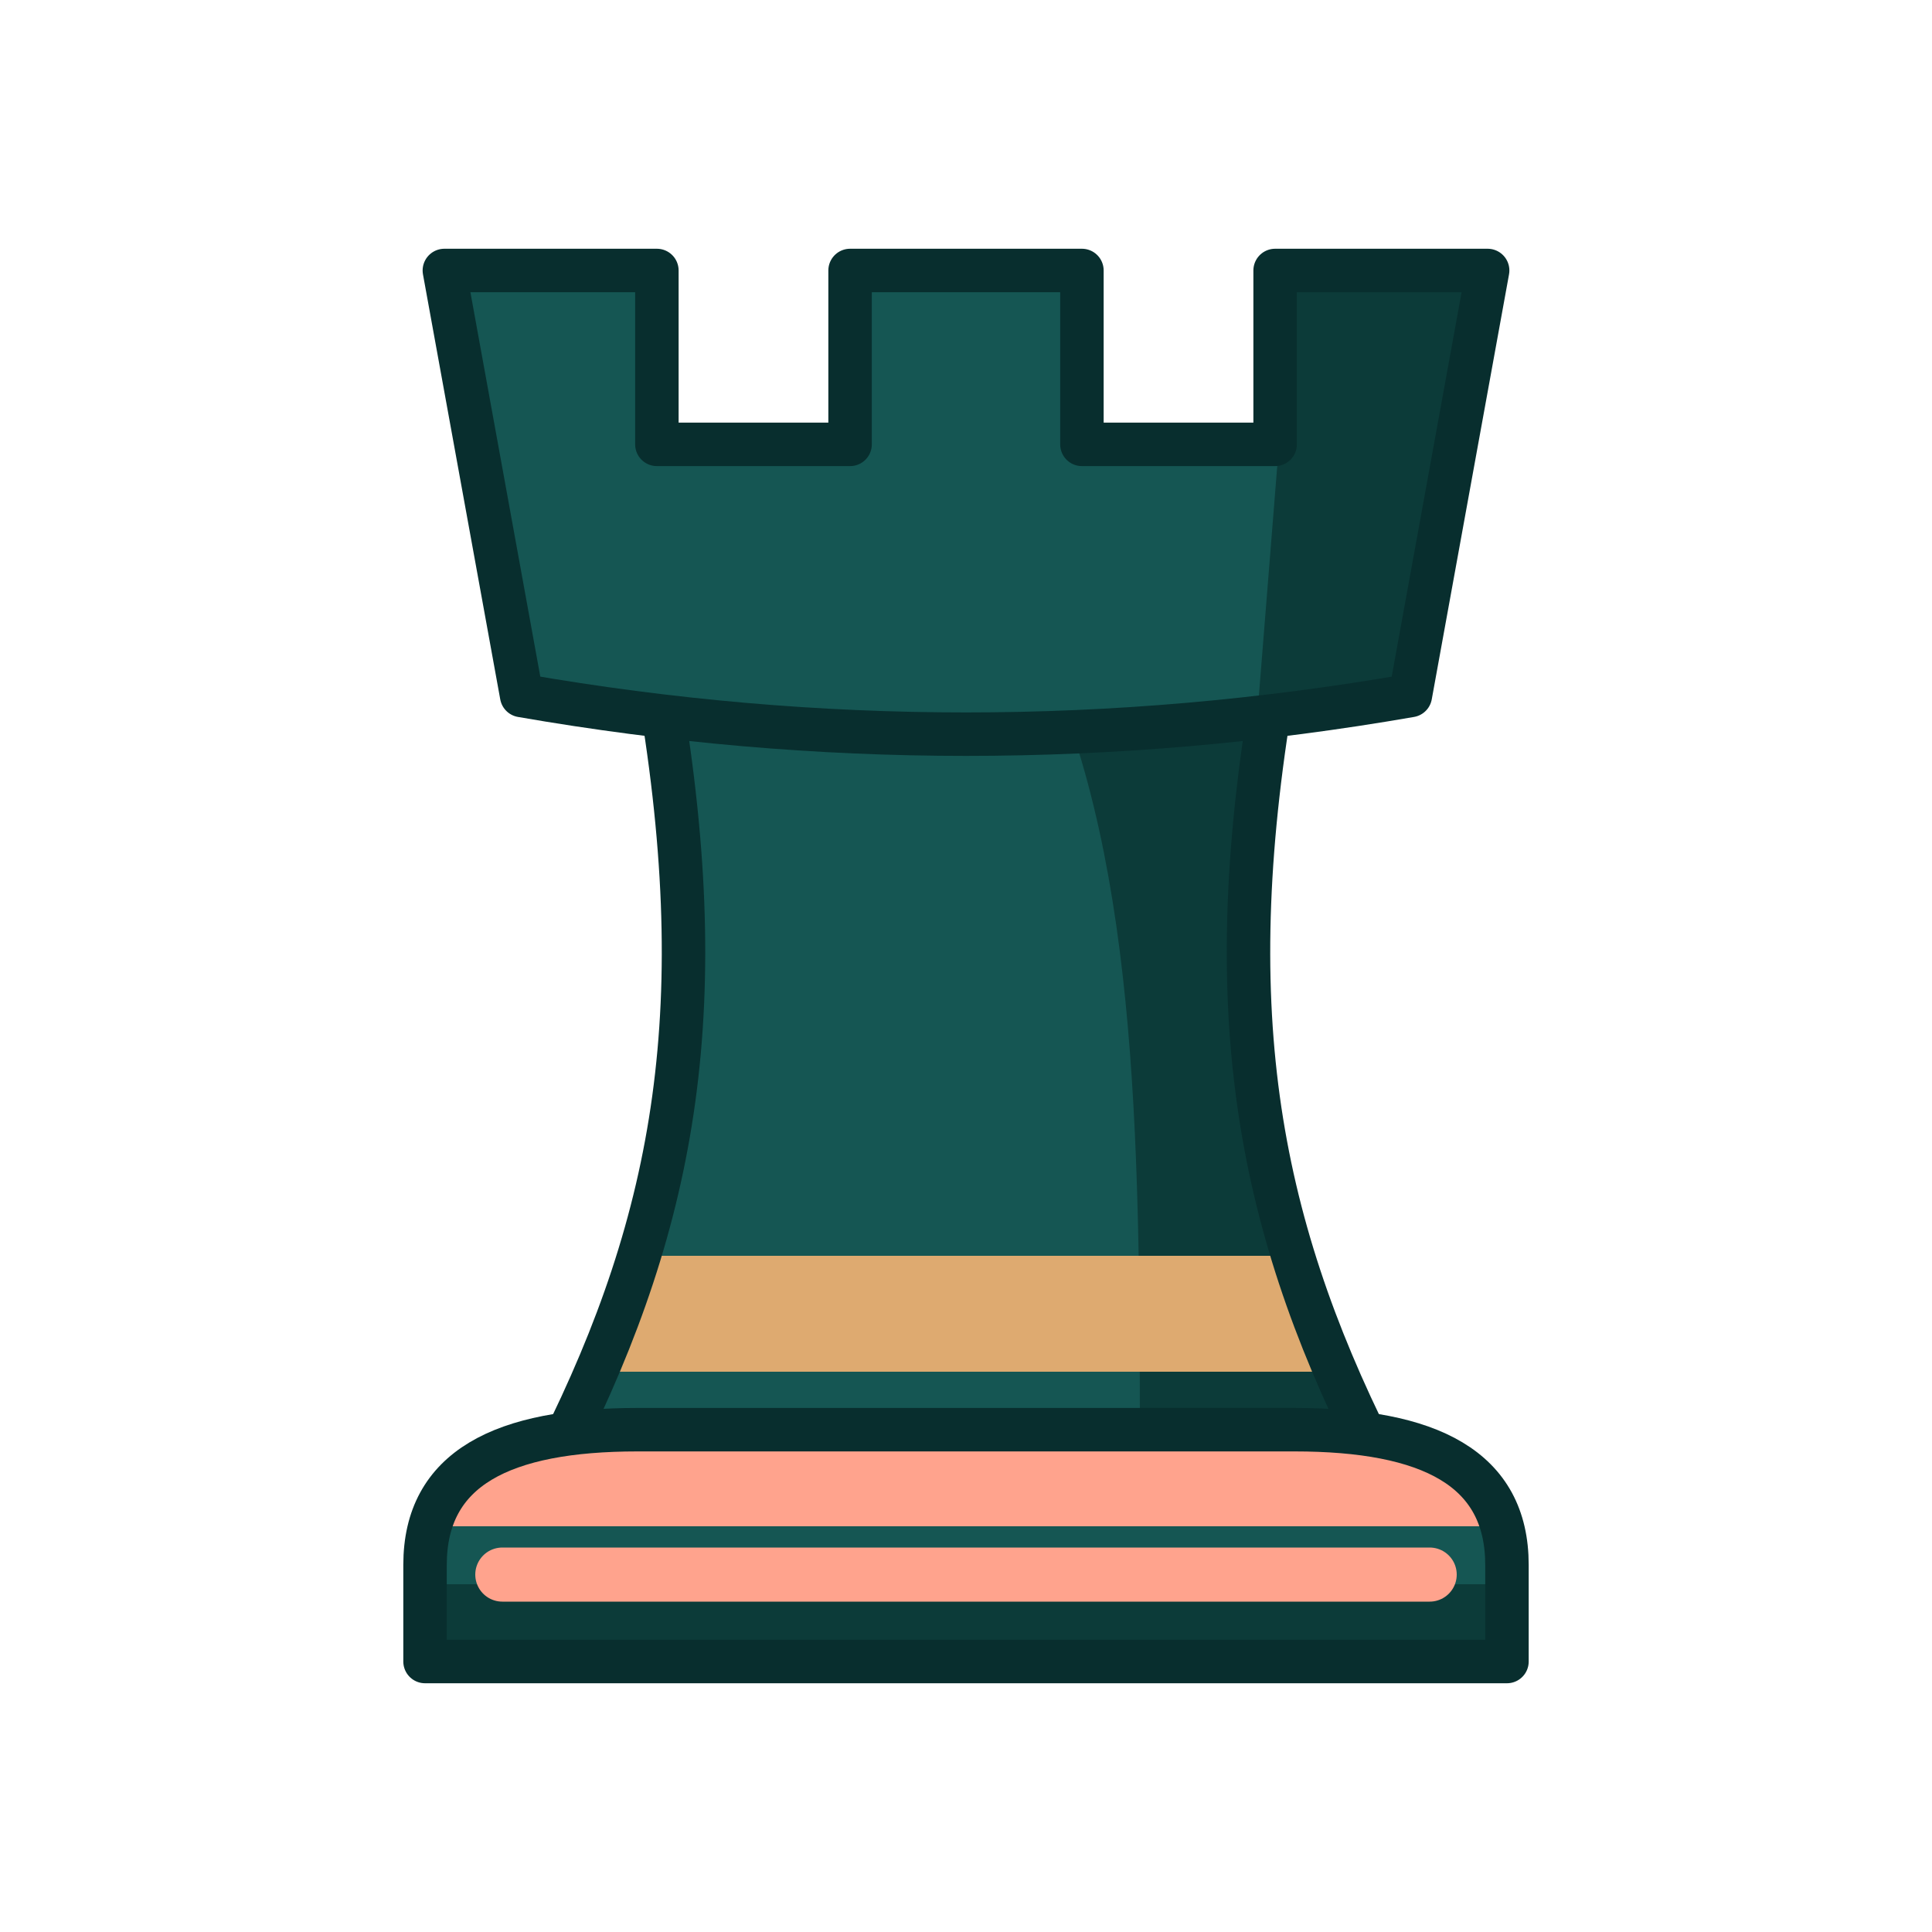
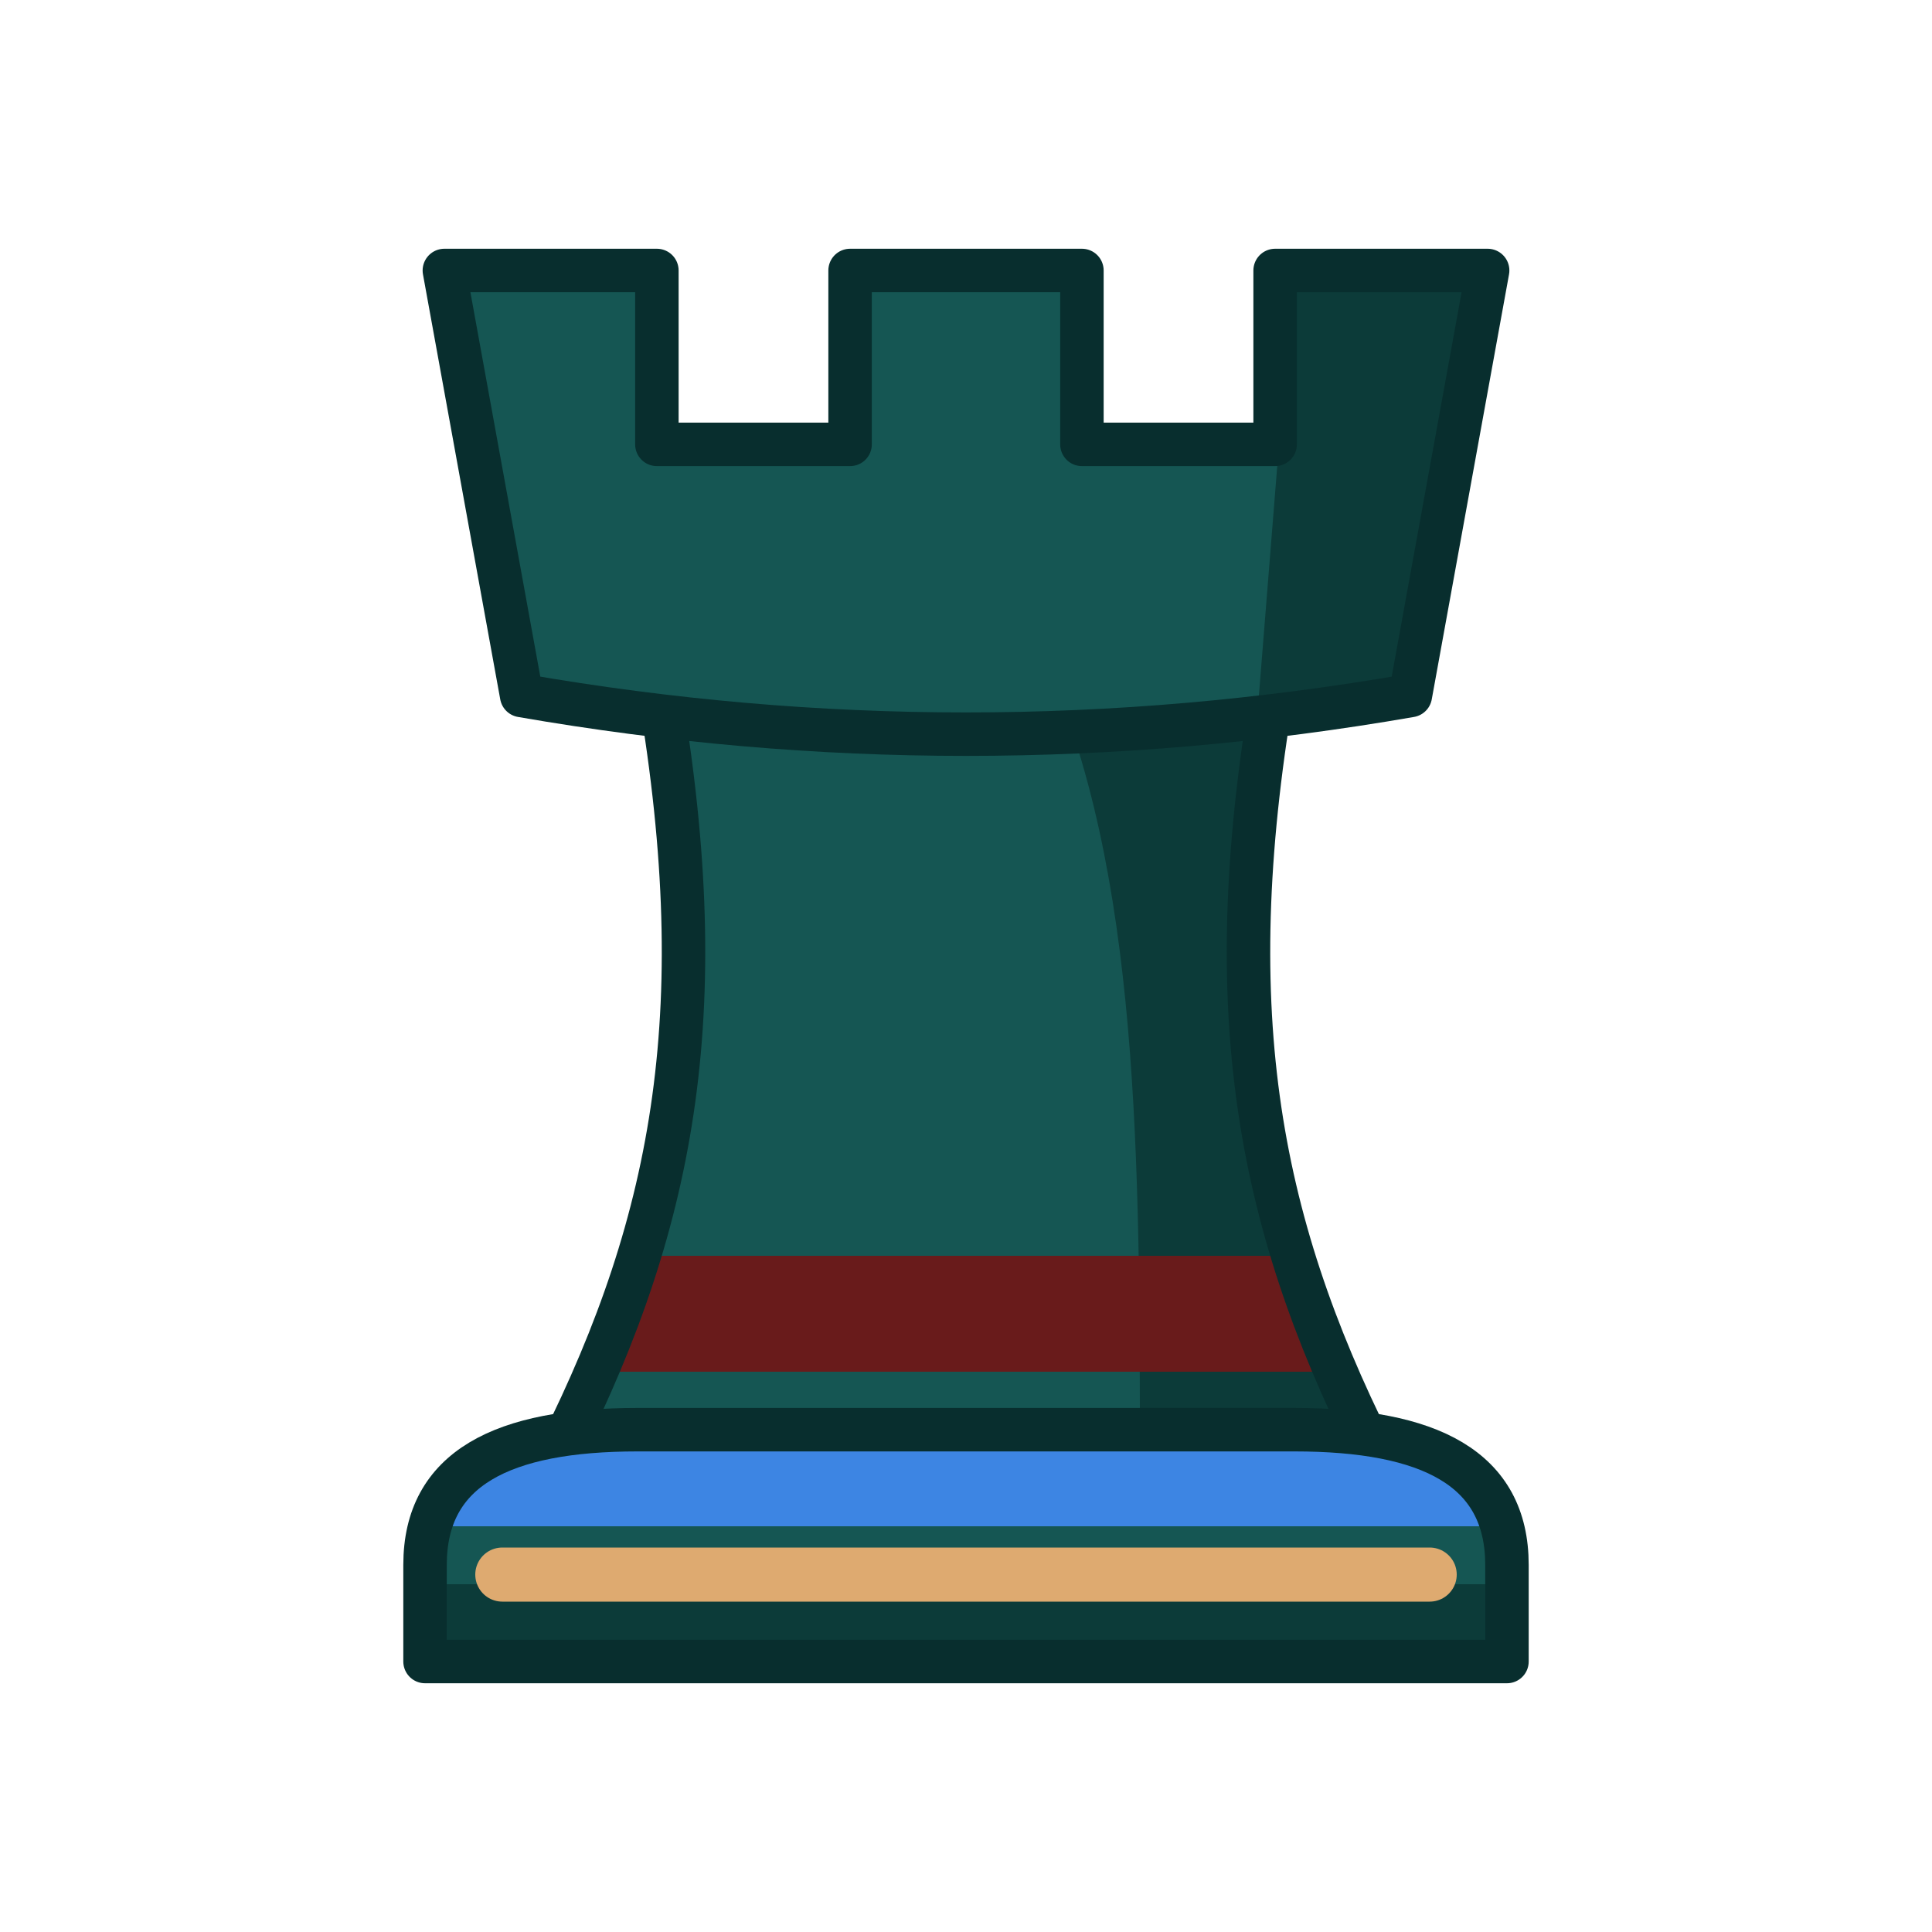
<svg xmlns="http://www.w3.org/2000/svg" viewBox="0 3 100 100">
  <g fill="#155653" stroke="#082E2E" stroke-width="2.25" stroke-linejoin="round" stroke-linecap="round">
    <path d="M34 38 H66 C63 55 65 66 71 78 H29 C35 66 37 55 34 38 Z" fill="#155653" stroke="none" fill-rule="evenodd" />
    <defs>
      <clipPath id="s1">
        <path d="M34 38 H66 C63 55 65 66 71 78 H29 C35 66 37 55 34 38 Z" clip-rule="evenodd" />
      </clipPath>
    </defs>
    <path d="M54 37 H67 C64 58 65 67 72 79 H59 C59 63 59 48 54 37 Z" fill="#0C3B39" stroke="none" clip-path="url(#s1)" />
    <g stroke="none" clip-path="url(#s1)">
-       <path d="M10 68 H90 V74 H10 Z" fill="#DEAA70" />
-       <path d="M10 78 H90 V82 H10 Z" fill="#FFA38D" />
+       <path d="M10 68 H90 V74 H10 Z" fill="#691B1B" />
+       <path d="M10 78 H90 V82 H10 Z" fill="#3D85E3" />
    </g>
    <path d="M34 38 H66 C63 55 65 66 71 78 H29 C35 66 37 55 34 38 Z" fill="none" />
    <path d="M23 17 H34 V26 H44 V17 H56 V26 H66 V17 H77 L73 39 Q50 43 27 39 Z" fill="#155653" stroke="none" fill-rule="evenodd" />
    <defs>
      <clipPath id="s2">
        <path d="M23 17 H34 V26 H44 V17 H56 V26 H66 V17 H77 L73 39 Q50 43 27 39 Z" clip-rule="evenodd" />
      </clipPath>
    </defs>
    <path d="M67 16 H78 L73 40 L65 41 Z" fill="#0C3B39" stroke="none" clip-path="url(#s2)" />
    <g stroke="none" clip-path="url(#s2)">
-       <path d="M10 68 H90 V74 H10 Z" fill="#DEAA70" />
-       <path d="M10 78 H90 V82 H10 Z" fill="#FFA38D" />
+       <path d="M10 68 H90 V74 H10 Z" fill="#691B1B" />
+       <path d="M10 78 H90 V82 H10 Z" fill="#3D85E3" />
    </g>
    <path d="M23 17 H34 V26 H44 V17 H56 V26 H66 V17 H77 L73 39 Q50 43 27 39 Z" fill="none" />
    <path d="M22 89 V84 C22 79 26 77 33 77 H67 C74 77 78 79 78 84 V89 Z" fill="#155653" stroke="none" fill-rule="evenodd" />
    <defs>
      <clipPath id="s3">
        <path d="M22 89 V84 C22 79 26 77 33 77 H67 C74 77 78 79 78 84 V89 Z" clip-rule="evenodd" />
      </clipPath>
    </defs>
    <path d="M21 85 H79 V90 H21 Z" fill="#0C3B39" stroke="none" clip-path="url(#s3)" />
    <g stroke="none" clip-path="url(#s3)">
-       <path d="M10 68 H90 V74 H10 Z" fill="#DEAA70" />
-       <path d="M10 78 H90 V82 H10 Z" fill="#FFA38D" />
+       <path d="M10 68 H90 V74 H10 Z" fill="#691B1B" />
+       <path d="M10 78 H90 V82 H10 Z" fill="#3D85E3" />
    </g>
    <path d="M22 89 V84 C22 79 26 77 33 77 H67 C74 77 78 79 78 84 V89 Z" fill="none" />
-     <path d="M26 84.5 H74" fill="none" stroke="#FFA38D" stroke-width="2.8" stroke-linecap="round" />
+     <path d="M26 84.5 H74" fill="none" stroke="#DEAA70" stroke-width="2.8" stroke-linecap="round" />
  </g>
</svg>
